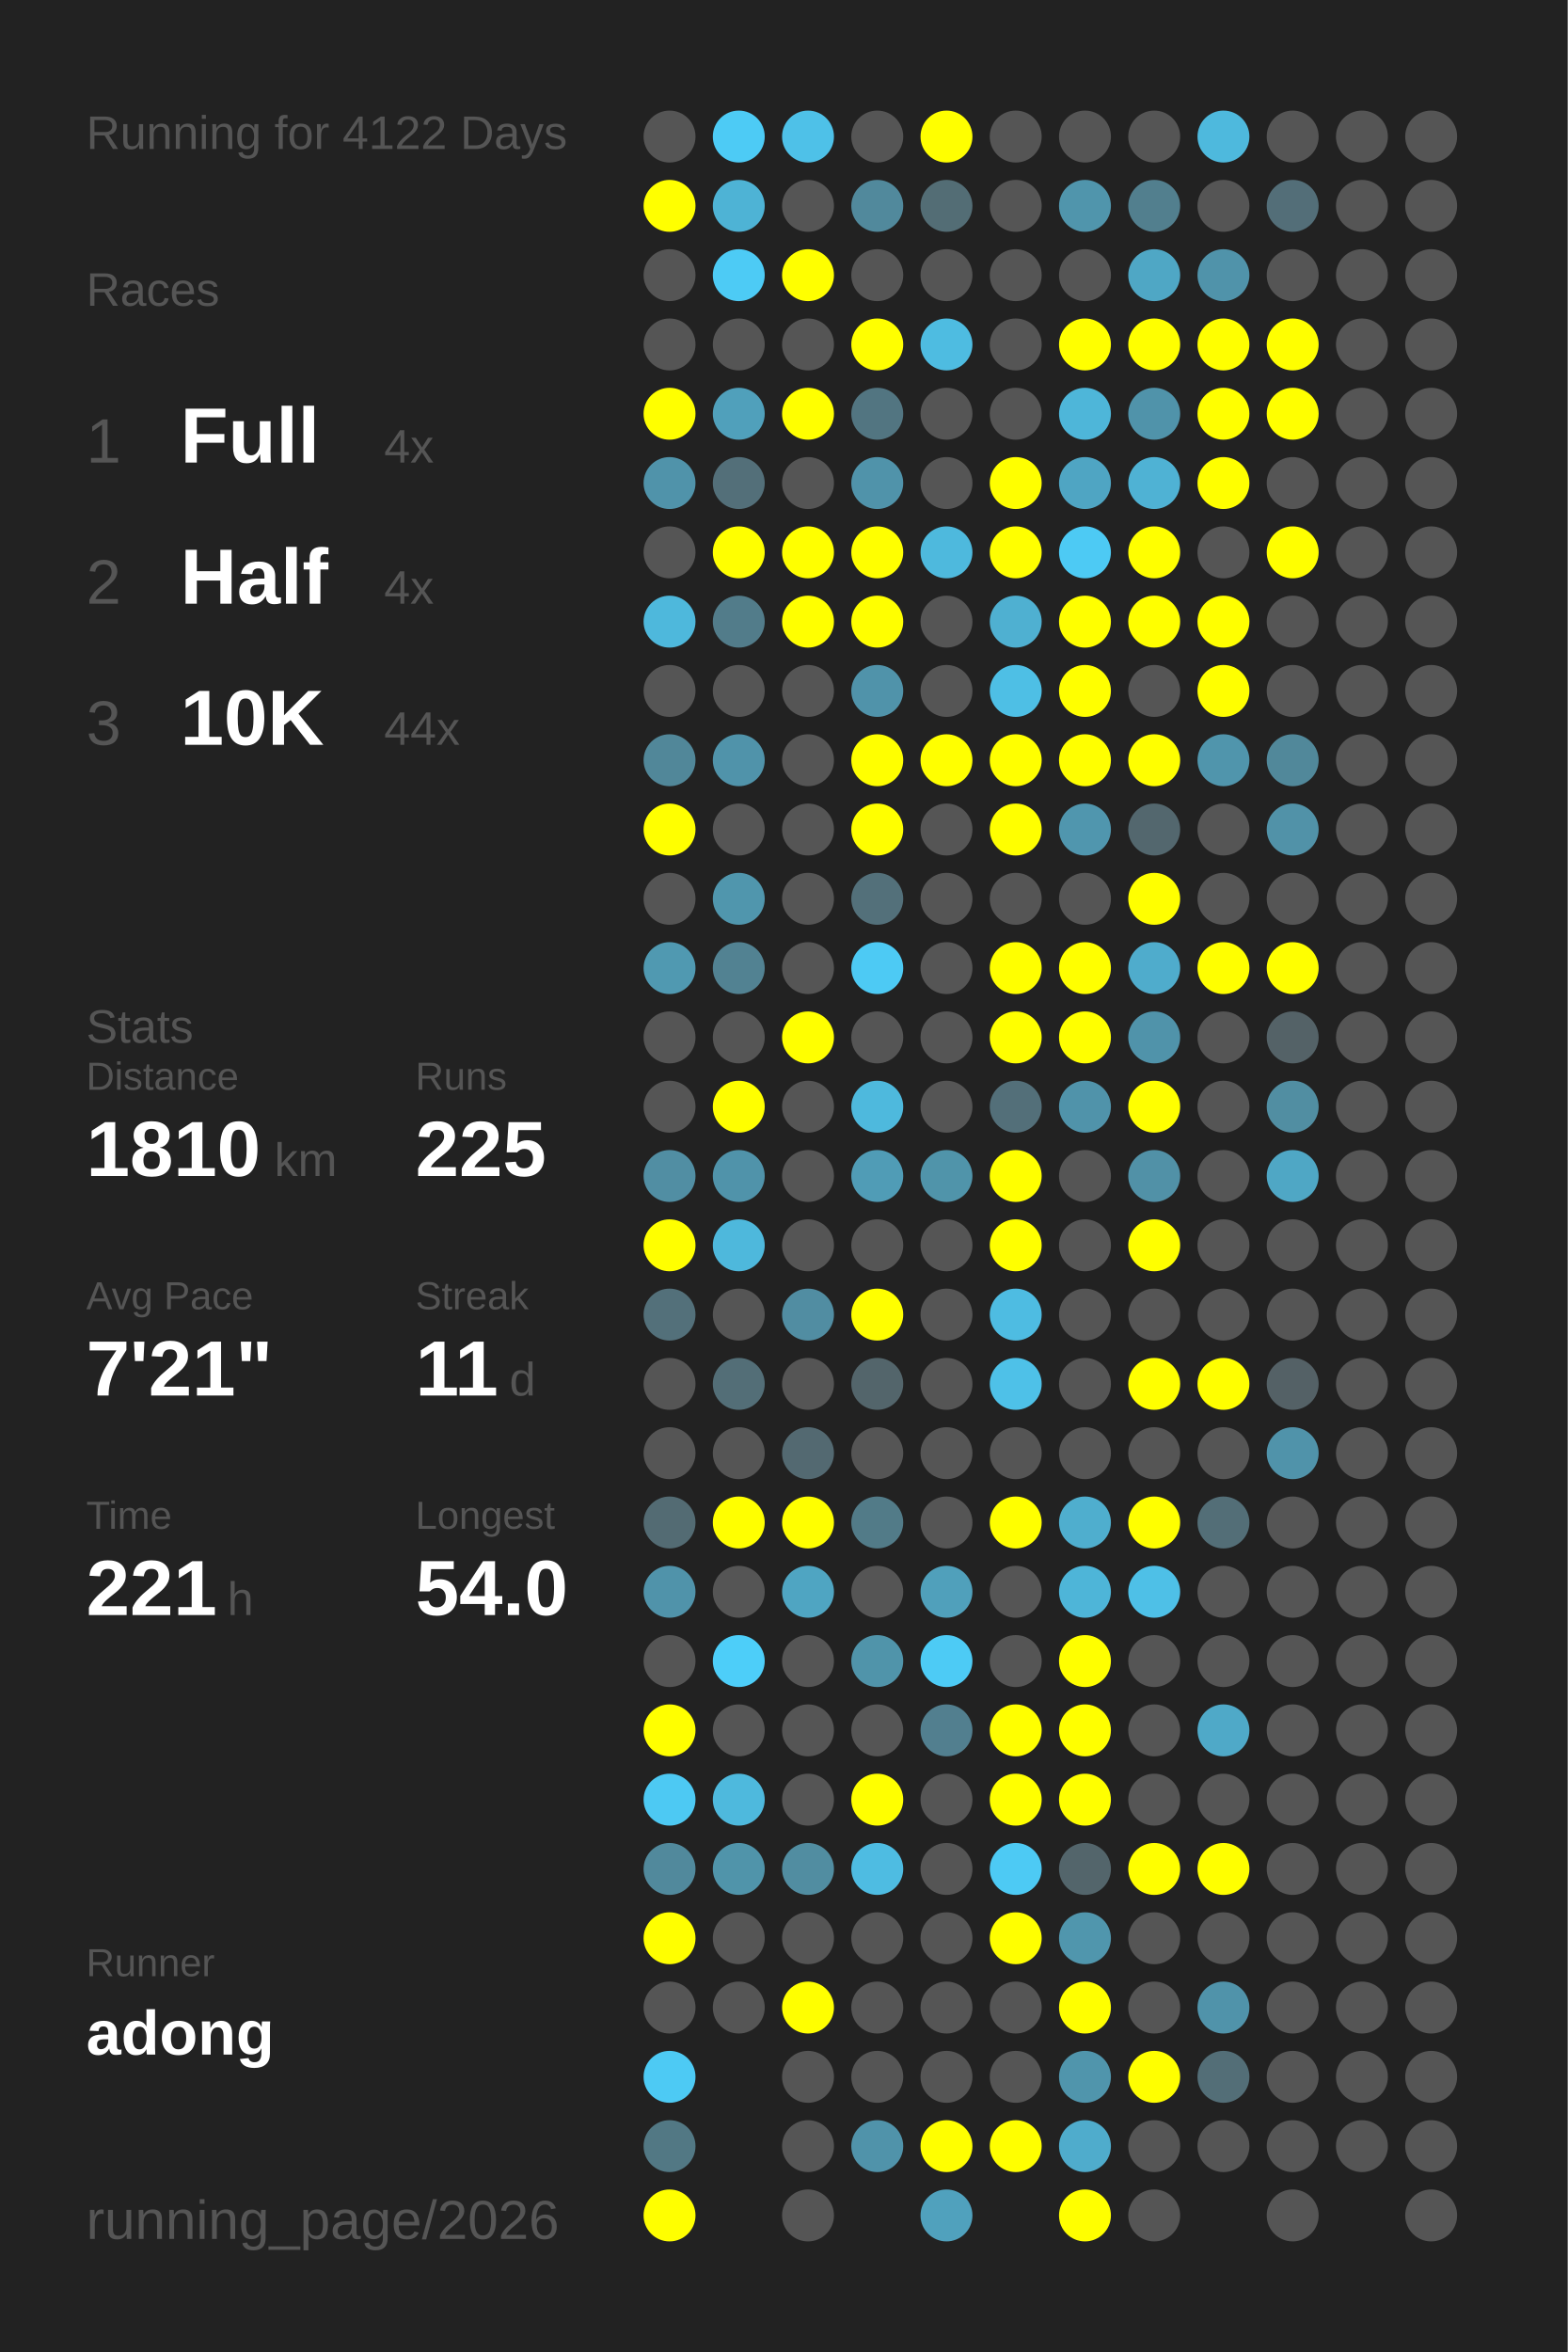
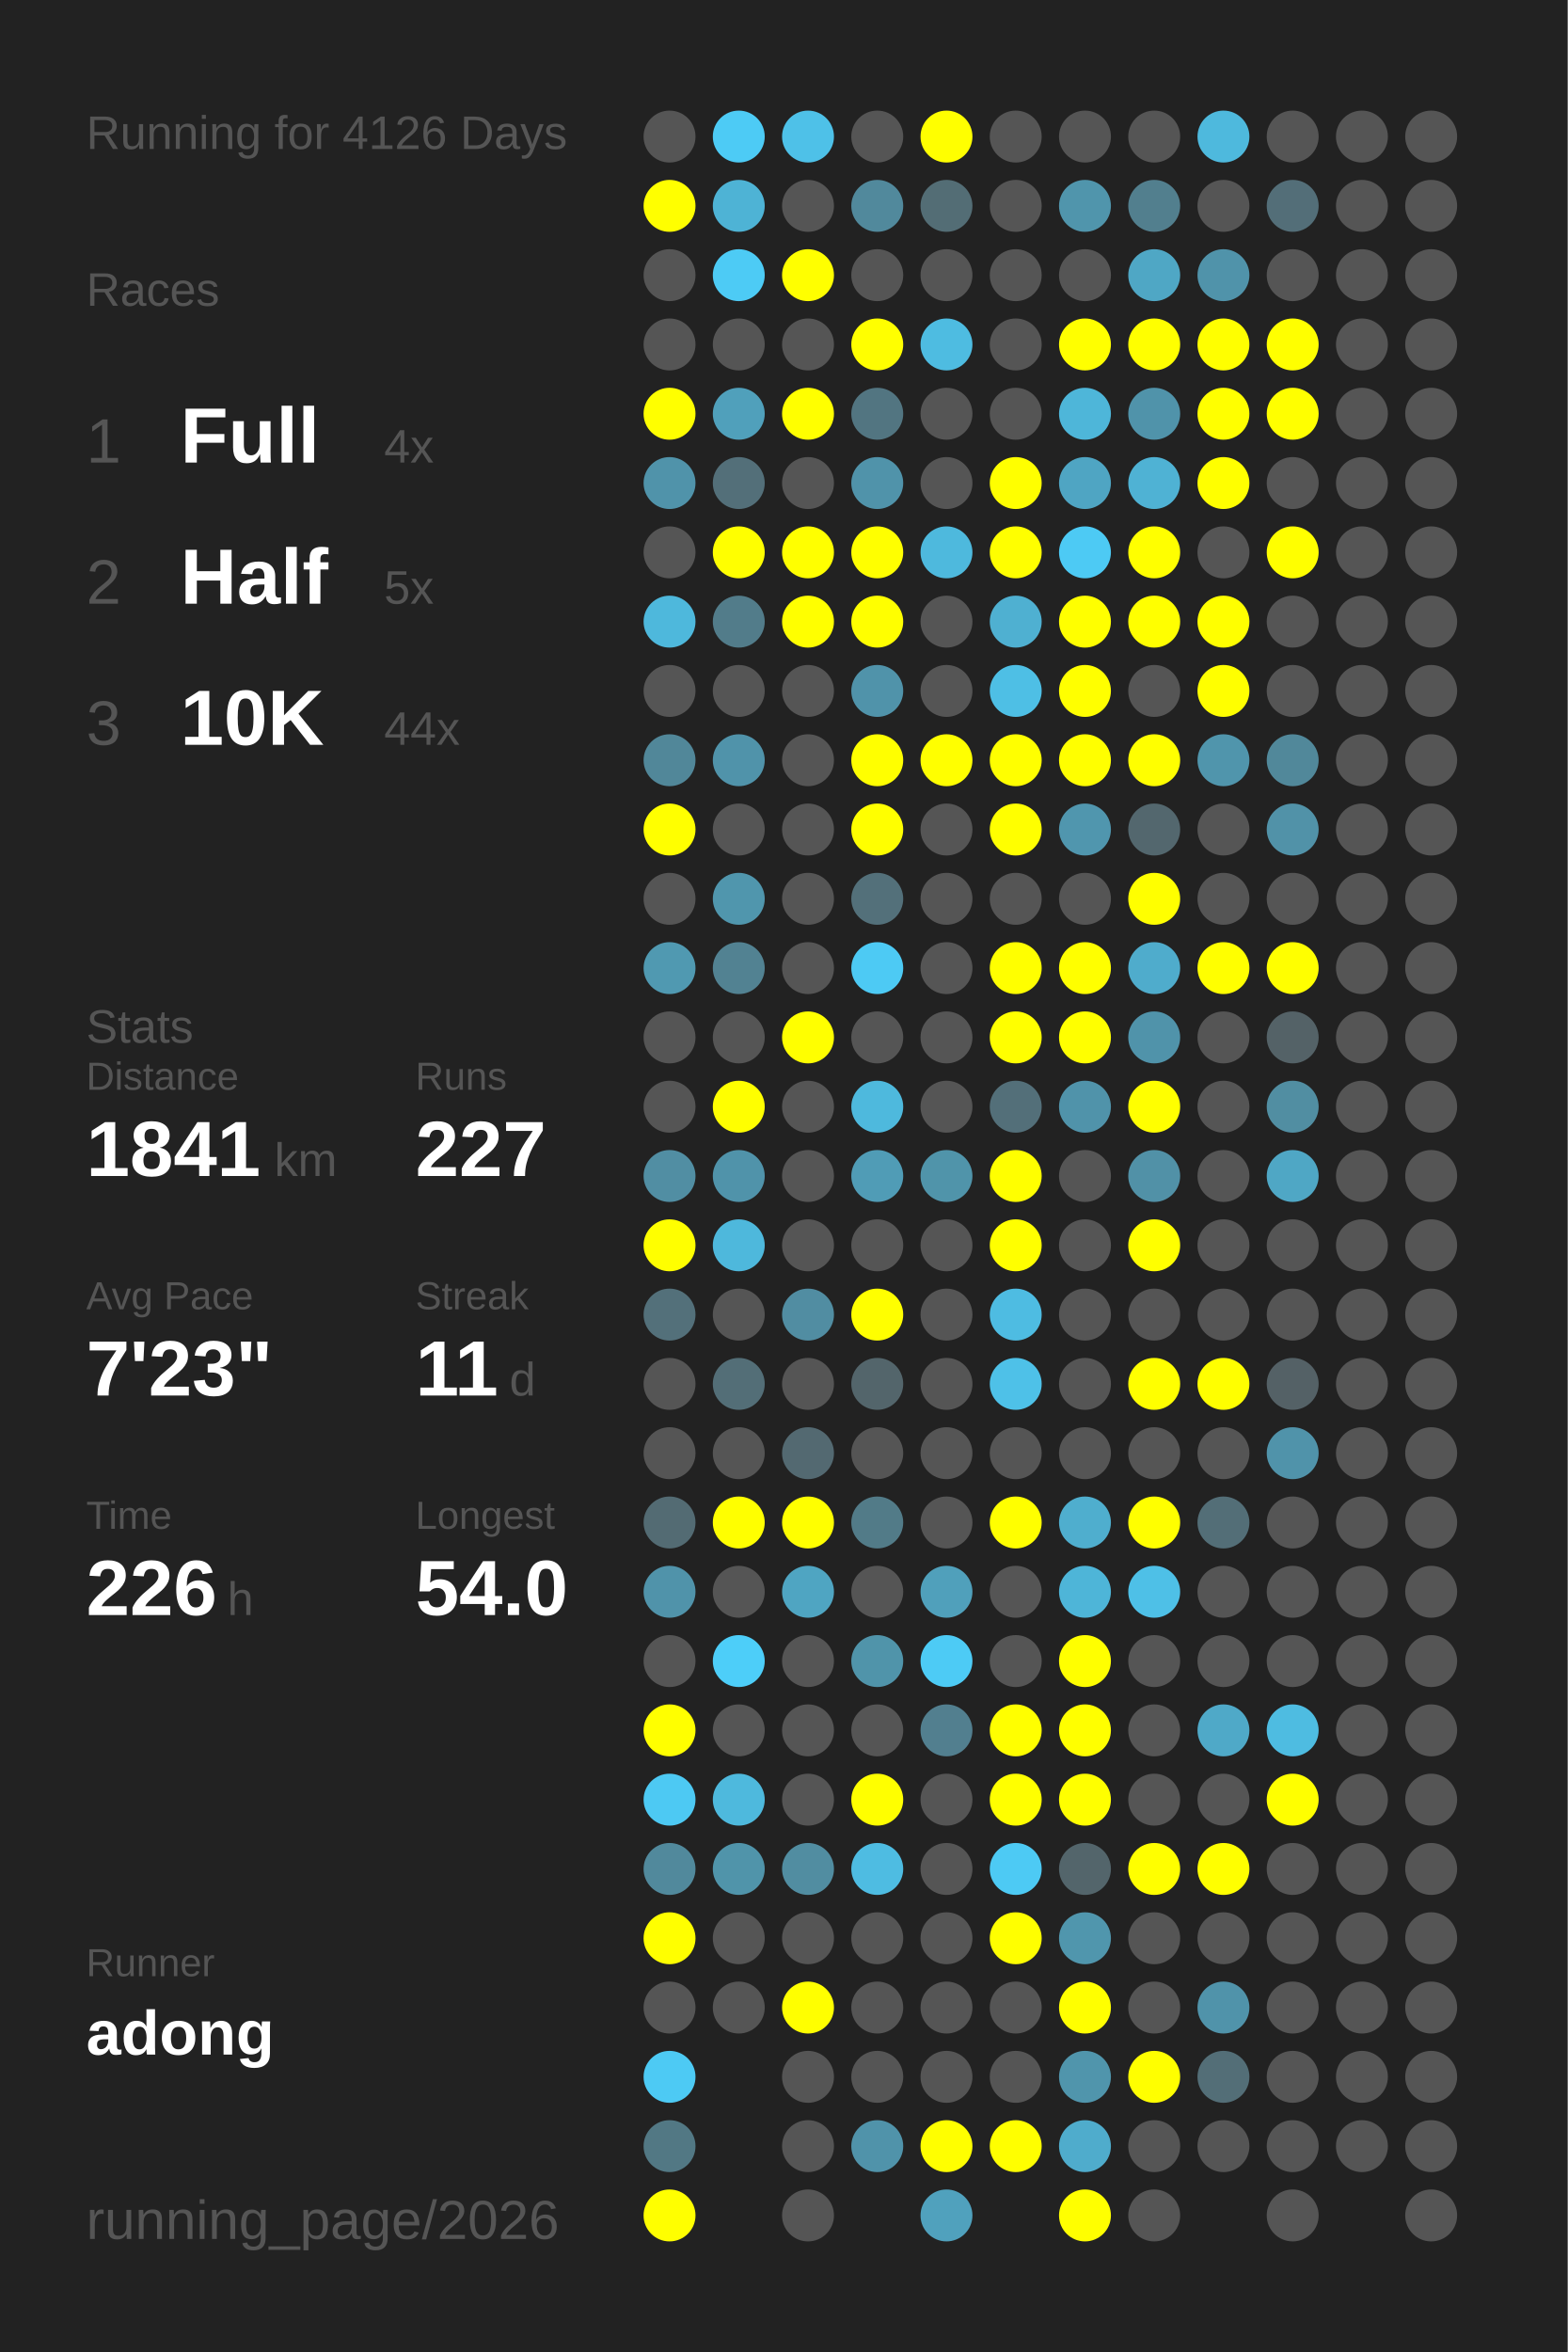
<svg xmlns="http://www.w3.org/2000/svg" baseProfile="full" height="300mm" version="1.1" viewBox="0,0,200,300" width="200mm">
  <defs />
  <rect fill="#222222" height="300" width="200" x="0" y="0" />
-   <text fill="#555555" style="font-size:6px; font-family:Arial;" x="11" y="19">Running for 4122 Days</text>
+   <text fill="#555555" style="font-size:6px; font-family:Arial;" x="11" y="19">Running for 4126 Days</text>
  <text fill="#555555" style="font-size:6px; font-family:Arial;" x="11" y="39">Races</text>
  <text fill="#555555" style="font-size:8px; font-family:Arial;" x="11" y="59">1</text>
  <text fill="#FFFFFF" style="font-size:10px; font-family:Arial; font-weight:bold;" x="23" y="59">Full</text>
  <text fill="#555555" style="font-size:6px; font-family:Arial;" x="49" y="59">4x</text>
  <text fill="#555555" style="font-size:8px; font-family:Arial;" x="11" y="77">2</text>
  <text fill="#FFFFFF" style="font-size:10px; font-family:Arial; font-weight:bold;" x="23" y="77">Half</text>
-   <text fill="#555555" style="font-size:6px; font-family:Arial;" x="49" y="77">4x</text>
+   <text fill="#555555" style="font-size:6px; font-family:Arial;" x="49" y="77">5x</text>
  <text fill="#555555" style="font-size:8px; font-family:Arial;" x="11" y="95">3</text>
  <text fill="#FFFFFF" style="font-size:10px; font-family:Arial; font-weight:bold;" x="23" y="95">10K</text>
  <text fill="#555555" style="font-size:6px; font-family:Arial;" x="49" y="95">44x</text>
  <text fill="#555555" style="font-size:6px; font-family:Arial;" x="11" y="133">Stats</text>
  <text fill="#555555" style="font-size:5px; font-family:Arial;" x="11" y="139">Distance</text>
-   <text fill="#FFFFFF" style="font-size:10px; font-family:Arial; font-weight:bold;" x="11" y="150">1810</text>
+   <text fill="#FFFFFF" style="font-size:10px; font-family:Arial; font-weight:bold;" x="11" y="150">1841</text>
  <text fill="#555555" style="font-size:6px; font-family:Arial;" x="35" y="150">km</text>
  <text fill="#555555" style="font-size:5px; font-family:Arial;" x="53" y="139">Runs</text>
-   <text fill="#FFFFFF" style="font-size:10px; font-family:Arial; font-weight:bold;" x="53" y="150">225</text>
+   <text fill="#FFFFFF" style="font-size:10px; font-family:Arial; font-weight:bold;" x="53" y="150">227</text>
  <text fill="#555555" style="font-size:5px; font-family:Arial;" x="11" y="167">Avg Pace</text>
-   <text fill="#FFFFFF" style="font-size:10px; font-family:Arial; font-weight:bold;" x="11" y="178">7'21"</text>
+   <text fill="#FFFFFF" style="font-size:10px; font-family:Arial; font-weight:bold;" x="11" y="178">7'23"</text>
  <text fill="#555555" style="font-size:5px; font-family:Arial;" x="53" y="167">Streak</text>
  <text fill="#FFFFFF" style="font-size:10px; font-family:Arial; font-weight:bold;" x="53" y="178">11</text>
  <text fill="#555555" style="font-size:6px; font-family:Arial;" x="65" y="178">d</text>
  <text fill="#555555" style="font-size:5px; font-family:Arial;" x="11" y="195">Time</text>
-   <text fill="#FFFFFF" style="font-size:10px; font-family:Arial; font-weight:bold;" x="11" y="206">221</text>
+   <text fill="#FFFFFF" style="font-size:10px; font-family:Arial; font-weight:bold;" x="11" y="206">226</text>
  <text fill="#555555" style="font-size:6px; font-family:Arial;" x="29" y="206">h</text>
  <text fill="#555555" style="font-size:5px; font-family:Arial;" x="53" y="195">Longest</text>
  <text fill="#FFFFFF" style="font-size:10px; font-family:Arial; font-weight:bold;" x="53" y="206">54.0</text>
  <text fill="#555555" style="font-size:5px; font-family:Arial;" x="11" y="252.065">Runner</text>
  <text fill="#FFFFFF" style="font-size:8px; font-family:Arial; font-weight:bold;" x="11" y="262.065">adong</text>
  <text fill="#555555" style="font-size:7px; font-family:Arial;" x="11" y="285.581">running_page/2026</text>
  <circle cx="85.417" cy="17.419" fill="#555555" r="3.312" />
  <circle cx="85.417" cy="26.258" fill="#FFFF00" r="3.312" />
  <circle cx="85.417" cy="35.097" fill="#555555" r="3.312" />
  <circle cx="85.417" cy="43.935" fill="#555555" r="3.312" />
  <circle cx="85.417" cy="52.774" fill="#FFFF00" r="3.312" />
  <circle cx="85.417" cy="61.613" fill="#5093aa" r="3.312" />
  <circle cx="85.417" cy="70.452" fill="#555555" r="3.312" />
  <circle cx="85.417" cy="79.29" fill="#4eb8dc" r="3.312" />
  <circle cx="85.417" cy="88.129" fill="#555555" r="3.312" />
  <circle cx="85.417" cy="96.968" fill="#518799" r="3.312" />
  <circle cx="85.417" cy="105.806" fill="#FFFF00" r="3.312" />
  <circle cx="85.417" cy="114.645" fill="#555555" r="3.312" />
  <circle cx="85.417" cy="123.484" fill="#5099b1" r="3.312" />
  <circle cx="85.417" cy="132.323" fill="#555555" r="3.312" />
  <circle cx="85.417" cy="141.161" fill="#555555" r="3.312" />
  <circle cx="85.417" cy="150" fill="#518ea3" r="3.312" />
  <circle cx="85.417" cy="158.839" fill="#FFFF00" r="3.312" />
  <circle cx="85.417" cy="167.677" fill="#53707a" r="3.312" />
  <circle cx="85.417" cy="176.516" fill="#555555" r="3.312" />
  <circle cx="85.417" cy="185.355" fill="#555555" r="3.312" />
  <circle cx="85.417" cy="194.194" fill="#536b73" r="3.312" />
  <circle cx="85.417" cy="203.032" fill="#5093aa" r="3.312" />
  <circle cx="85.417" cy="211.871" fill="#555555" r="3.312" />
  <circle cx="85.417" cy="220.71" fill="#FFFF00" r="3.312" />
  <circle cx="85.417" cy="229.548" fill="#4dc9f3" r="3.312" />
  <circle cx="85.417" cy="238.387" fill="#51899c" r="3.312" />
  <circle cx="85.417" cy="247.226" fill="#FFFF00" r="3.312" />
  <circle cx="85.417" cy="256.065" fill="#555555" r="3.312" />
  <circle cx="85.417" cy="264.903" fill="#4dcaf4" r="3.312" />
  <circle cx="85.417" cy="273.742" fill="#527884" r="3.312" />
  <circle cx="85.417" cy="282.581" fill="#FFFF00" r="3.312" />
  <circle cx="94.25" cy="17.419" fill="#4dcbf5" r="3.312" />
  <circle cx="94.25" cy="26.258" fill="#4eb3d5" r="3.312" />
  <circle cx="94.25" cy="35.097" fill="#4dcbf5" r="3.312" />
  <circle cx="94.25" cy="43.935" fill="#555555" r="3.312" />
  <circle cx="94.25" cy="52.774" fill="#50a0bb" r="3.312" />
  <circle cx="94.25" cy="61.613" fill="#536f79" r="3.312" />
  <circle cx="94.25" cy="70.452" fill="#FFFF00" r="3.312" />
  <circle cx="94.25" cy="79.29" fill="#527c8a" r="3.312" />
  <circle cx="94.25" cy="88.129" fill="#555555" r="3.312" />
  <circle cx="94.25" cy="96.968" fill="#5093aa" r="3.312" />
  <circle cx="94.25" cy="105.806" fill="#555555" r="3.312" />
  <circle cx="94.25" cy="114.645" fill="#5096ad" r="3.312" />
  <circle cx="94.25" cy="123.484" fill="#528292" r="3.312" />
  <circle cx="94.25" cy="132.323" fill="#555555" r="3.312" />
  <circle cx="94.25" cy="141.161" fill="#FFFF00" r="3.312" />
  <circle cx="94.25" cy="150" fill="#5093aa" r="3.312" />
  <circle cx="94.25" cy="158.839" fill="#4eb8dc" r="3.312" />
  <circle cx="94.25" cy="167.677" fill="#555555" r="3.312" />
  <circle cx="94.25" cy="176.516" fill="#536e77" r="3.312" />
  <circle cx="94.25" cy="185.355" fill="#555555" r="3.312" />
  <circle cx="94.25" cy="194.194" fill="#FFFF00" r="3.312" />
  <circle cx="94.25" cy="203.032" fill="#555555" r="3.312" />
  <circle cx="94.25" cy="211.871" fill="#4dcef9" r="3.312" />
  <circle cx="94.25" cy="220.71" fill="#555555" r="3.312" />
  <circle cx="94.25" cy="229.548" fill="#4eb9dd" r="3.312" />
  <circle cx="94.25" cy="238.387" fill="#5094aa" r="3.312" />
  <circle cx="94.25" cy="247.226" fill="#555555" r="3.312" />
  <circle cx="94.25" cy="256.065" fill="#555555" r="3.312" />
  <circle cx="103.083" cy="17.419" fill="#4ec1e8" r="3.312" />
  <circle cx="103.083" cy="26.258" fill="#555555" r="3.312" />
  <circle cx="103.083" cy="35.097" fill="#FFFF00" r="3.312" />
  <circle cx="103.083" cy="43.935" fill="#555555" r="3.312" />
  <circle cx="103.083" cy="52.774" fill="#FFFF00" r="3.312" />
  <circle cx="103.083" cy="61.613" fill="#555555" r="3.312" />
  <circle cx="103.083" cy="70.452" fill="#FFFF00" r="3.312" />
  <circle cx="103.083" cy="79.29" fill="#FFFF00" r="3.312" />
  <circle cx="103.083" cy="88.129" fill="#555555" r="3.312" />
  <circle cx="103.083" cy="96.968" fill="#555555" r="3.312" />
  <circle cx="103.083" cy="105.806" fill="#555555" r="3.312" />
  <circle cx="103.083" cy="114.645" fill="#555555" r="3.312" />
  <circle cx="103.083" cy="123.484" fill="#555555" r="3.312" />
  <circle cx="103.083" cy="132.323" fill="#FFFF00" r="3.312" />
  <circle cx="103.083" cy="141.161" fill="#555555" r="3.312" />
  <circle cx="103.083" cy="150" fill="#555555" r="3.312" />
  <circle cx="103.083" cy="158.839" fill="#555555" r="3.312" />
  <circle cx="103.083" cy="167.677" fill="#518da2" r="3.312" />
  <circle cx="103.083" cy="176.516" fill="#555555" r="3.312" />
  <circle cx="103.083" cy="185.355" fill="#536971" r="3.312" />
  <circle cx="103.083" cy="194.194" fill="#FFFF00" r="3.312" />
  <circle cx="103.083" cy="203.032" fill="#4fa5c2" r="3.312" />
  <circle cx="103.083" cy="211.871" fill="#555555" r="3.312" />
  <circle cx="103.083" cy="220.71" fill="#555555" r="3.312" />
  <circle cx="103.083" cy="229.548" fill="#555555" r="3.312" />
  <circle cx="103.083" cy="238.387" fill="#518da1" r="3.312" />
  <circle cx="103.083" cy="247.226" fill="#555555" r="3.312" />
  <circle cx="103.083" cy="256.065" fill="#FFFF00" r="3.312" />
  <circle cx="103.083" cy="264.903" fill="#555555" r="3.312" />
  <circle cx="103.083" cy="273.742" fill="#555555" r="3.312" />
  <circle cx="103.083" cy="282.581" fill="#555555" r="3.312" />
  <circle cx="111.917" cy="17.419" fill="#555555" r="3.312" />
  <circle cx="111.917" cy="26.258" fill="#51899c" r="3.312" />
  <circle cx="111.917" cy="35.097" fill="#555555" r="3.312" />
  <circle cx="111.917" cy="43.935" fill="#FFFF00" r="3.312" />
  <circle cx="111.917" cy="52.774" fill="#527581" r="3.312" />
  <circle cx="111.917" cy="61.613" fill="#5093aa" r="3.312" />
  <circle cx="111.917" cy="70.452" fill="#FFFF00" r="3.312" />
  <circle cx="111.917" cy="79.29" fill="#FFFF00" r="3.312" />
  <circle cx="111.917" cy="88.129" fill="#5093aa" r="3.312" />
  <circle cx="111.917" cy="96.968" fill="#FFFF00" r="3.312" />
  <circle cx="111.917" cy="105.806" fill="#FFFF00" r="3.312" />
  <circle cx="111.917" cy="114.645" fill="#53707a" r="3.312" />
  <circle cx="111.917" cy="123.484" fill="#4dcaf4" r="3.312" />
  <circle cx="111.917" cy="132.323" fill="#555555" r="3.312" />
  <circle cx="111.917" cy="141.161" fill="#4eb9dd" r="3.312" />
  <circle cx="111.917" cy="150" fill="#509cb6" r="3.312" />
  <circle cx="111.917" cy="158.839" fill="#555555" r="3.312" />
  <circle cx="111.917" cy="167.677" fill="#FFFF00" r="3.312" />
  <circle cx="111.917" cy="176.516" fill="#53656b" r="3.312" />
  <circle cx="111.917" cy="185.355" fill="#555555" r="3.312" />
  <circle cx="111.917" cy="194.194" fill="#527b88" r="3.312" />
  <circle cx="111.917" cy="203.032" fill="#555555" r="3.312" />
  <circle cx="111.917" cy="211.871" fill="#5094aa" r="3.312" />
  <circle cx="111.917" cy="220.71" fill="#555555" r="3.312" />
  <circle cx="111.917" cy="229.548" fill="#FFFF00" r="3.312" />
  <circle cx="111.917" cy="238.387" fill="#4ebce2" r="3.312" />
  <circle cx="111.917" cy="247.226" fill="#555555" r="3.312" />
  <circle cx="111.917" cy="256.065" fill="#555555" r="3.312" />
  <circle cx="111.917" cy="264.903" fill="#555555" r="3.312" />
  <circle cx="111.917" cy="273.742" fill="#5093aa" r="3.312" />
  <circle cx="120.75" cy="17.419" fill="#FFFF00" r="3.312" />
  <circle cx="120.75" cy="26.258" fill="#536d75" r="3.312" />
  <circle cx="120.75" cy="35.097" fill="#555555" r="3.312" />
  <circle cx="120.75" cy="43.935" fill="#4ebce1" r="3.312" />
  <circle cx="120.75" cy="52.774" fill="#555555" r="3.312" />
  <circle cx="120.75" cy="61.613" fill="#555555" r="3.312" />
  <circle cx="120.75" cy="70.452" fill="#4eb9dd" r="3.312" />
  <circle cx="120.75" cy="79.29" fill="#555555" r="3.312" />
  <circle cx="120.75" cy="88.129" fill="#555555" r="3.312" />
  <circle cx="120.75" cy="96.968" fill="#FFFF00" r="3.312" />
  <circle cx="120.75" cy="105.806" fill="#555555" r="3.312" />
  <circle cx="120.75" cy="114.645" fill="#555555" r="3.312" />
  <circle cx="120.75" cy="123.484" fill="#555555" r="3.312" />
  <circle cx="120.75" cy="132.323" fill="#555555" r="3.312" />
  <circle cx="120.75" cy="141.161" fill="#555555" r="3.312" />
  <circle cx="120.75" cy="150" fill="#5094aa" r="3.312" />
  <circle cx="120.75" cy="158.839" fill="#555555" r="3.312" />
  <circle cx="120.75" cy="167.677" fill="#555555" r="3.312" />
  <circle cx="120.75" cy="176.516" fill="#555555" r="3.312" />
  <circle cx="120.75" cy="185.355" fill="#555555" r="3.312" />
  <circle cx="120.75" cy="194.194" fill="#555555" r="3.312" />
  <circle cx="120.75" cy="203.032" fill="#50a0bb" r="3.312" />
  <circle cx="120.75" cy="211.871" fill="#4dcbf5" r="3.312" />
  <circle cx="120.75" cy="220.71" fill="#527f8f" r="3.312" />
  <circle cx="120.75" cy="229.548" fill="#555555" r="3.312" />
  <circle cx="120.75" cy="238.387" fill="#555555" r="3.312" />
  <circle cx="120.75" cy="247.226" fill="#555555" r="3.312" />
  <circle cx="120.75" cy="256.065" fill="#555555" r="3.312" />
  <circle cx="120.75" cy="264.903" fill="#555555" r="3.312" />
  <circle cx="120.75" cy="273.742" fill="#FFFF00" r="3.312" />
  <circle cx="120.75" cy="282.581" fill="#50a1bd" r="3.312" />
  <circle cx="129.583" cy="17.419" fill="#555555" r="3.312" />
  <circle cx="129.583" cy="26.258" fill="#555555" r="3.312" />
  <circle cx="129.583" cy="35.097" fill="#555555" r="3.312" />
  <circle cx="129.583" cy="43.935" fill="#555555" r="3.312" />
  <circle cx="129.583" cy="52.774" fill="#555555" r="3.312" />
  <circle cx="129.583" cy="61.613" fill="#FFFF00" r="3.312" />
  <circle cx="129.583" cy="70.452" fill="#FFFF00" r="3.312" />
  <circle cx="129.583" cy="79.29" fill="#4fb0d1" r="3.312" />
  <circle cx="129.583" cy="88.129" fill="#4ebfe5" r="3.312" />
  <circle cx="129.583" cy="96.968" fill="#FFFF00" r="3.312" />
  <circle cx="129.583" cy="105.806" fill="#FFFF00" r="3.312" />
  <circle cx="129.583" cy="114.645" fill="#555555" r="3.312" />
  <circle cx="129.583" cy="123.484" fill="#FFFF00" r="3.312" />
  <circle cx="129.583" cy="132.323" fill="#FFFF00" r="3.312" />
  <circle cx="129.583" cy="141.161" fill="#536f79" r="3.312" />
  <circle cx="129.583" cy="150" fill="#FFFF00" r="3.312" />
  <circle cx="129.583" cy="158.839" fill="#FFFF00" r="3.312" />
  <circle cx="129.583" cy="167.677" fill="#4ebce2" r="3.312" />
  <circle cx="129.583" cy="176.516" fill="#4ec1e8" r="3.312" />
  <circle cx="129.583" cy="185.355" fill="#555555" r="3.312" />
  <circle cx="129.583" cy="194.194" fill="#FFFF00" r="3.312" />
  <circle cx="129.583" cy="203.032" fill="#555555" r="3.312" />
  <circle cx="129.583" cy="211.871" fill="#555555" r="3.312" />
  <circle cx="129.583" cy="220.71" fill="#FFFF00" r="3.312" />
  <circle cx="129.583" cy="229.548" fill="#FFFF00" r="3.312" />
  <circle cx="129.583" cy="238.387" fill="#4dcaf4" r="3.312" />
  <circle cx="129.583" cy="247.226" fill="#FFFF00" r="3.312" />
  <circle cx="129.583" cy="256.065" fill="#555555" r="3.312" />
  <circle cx="129.583" cy="264.903" fill="#555555" r="3.312" />
  <circle cx="129.583" cy="273.742" fill="#FFFF00" r="3.312" />
  <circle cx="138.417" cy="17.419" fill="#555555" r="3.312" />
  <circle cx="138.417" cy="26.258" fill="#5095ac" r="3.312" />
  <circle cx="138.417" cy="35.097" fill="#555555" r="3.312" />
  <circle cx="138.417" cy="43.935" fill="#FFFF00" r="3.312" />
  <circle cx="138.417" cy="52.774" fill="#4eb6d9" r="3.312" />
  <circle cx="138.417" cy="61.613" fill="#4fa5c3" r="3.312" />
  <circle cx="138.417" cy="70.452" fill="#4dcaf4" r="3.312" />
  <circle cx="138.417" cy="79.29" fill="#FFFF00" r="3.312" />
  <circle cx="138.417" cy="88.129" fill="#FFFF00" r="3.312" />
  <circle cx="138.417" cy="96.968" fill="#FFFF00" r="3.312" />
  <circle cx="138.417" cy="105.806" fill="#5096ae" r="3.312" />
  <circle cx="138.417" cy="114.645" fill="#555555" r="3.312" />
  <circle cx="138.417" cy="123.484" fill="#FFFF00" r="3.312" />
  <circle cx="138.417" cy="132.323" fill="#FFFF00" r="3.312" />
  <circle cx="138.417" cy="141.161" fill="#5093aa" r="3.312" />
  <circle cx="138.417" cy="150" fill="#555555" r="3.312" />
  <circle cx="138.417" cy="158.839" fill="#555555" r="3.312" />
  <circle cx="138.417" cy="167.677" fill="#555555" r="3.312" />
  <circle cx="138.417" cy="176.516" fill="#555555" r="3.312" />
  <circle cx="138.417" cy="185.355" fill="#555555" r="3.312" />
  <circle cx="138.417" cy="194.194" fill="#4faece" r="3.312" />
  <circle cx="138.417" cy="203.032" fill="#4eb5d8" r="3.312" />
  <circle cx="138.417" cy="211.871" fill="#FFFF00" r="3.312" />
  <circle cx="138.417" cy="220.71" fill="#FFFF00" r="3.312" />
  <circle cx="138.417" cy="229.548" fill="#FFFF00" r="3.312" />
  <circle cx="138.417" cy="238.387" fill="#53656b" r="3.312" />
  <circle cx="138.417" cy="247.226" fill="#5096ad" r="3.312" />
  <circle cx="138.417" cy="256.065" fill="#FFFF00" r="3.312" />
  <circle cx="138.417" cy="264.903" fill="#5095ac" r="3.312" />
  <circle cx="138.417" cy="273.742" fill="#4faccc" r="3.312" />
  <circle cx="138.417" cy="282.581" fill="#FFFF00" r="3.312" />
  <circle cx="147.25" cy="17.419" fill="#555555" r="3.312" />
  <circle cx="147.25" cy="26.258" fill="#527f8e" r="3.312" />
  <circle cx="147.25" cy="35.097" fill="#4fa7c5" r="3.312" />
  <circle cx="147.25" cy="43.935" fill="#FFFF00" r="3.312" />
  <circle cx="147.25" cy="52.774" fill="#5093aa" r="3.312" />
  <circle cx="147.25" cy="61.613" fill="#4fb2d4" r="3.312" />
  <circle cx="147.25" cy="70.452" fill="#FFFF00" r="3.312" />
  <circle cx="147.25" cy="79.29" fill="#FFFF00" r="3.312" />
  <circle cx="147.25" cy="88.129" fill="#555555" r="3.312" />
  <circle cx="147.25" cy="96.968" fill="#FFFF00" r="3.312" />
  <circle cx="147.25" cy="105.806" fill="#53676e" r="3.312" />
  <circle cx="147.25" cy="114.645" fill="#FFFF00" r="3.312" />
  <circle cx="147.25" cy="123.484" fill="#4faccc" r="3.312" />
  <circle cx="147.25" cy="132.323" fill="#5093aa" r="3.312" />
  <circle cx="147.25" cy="141.161" fill="#FFFF00" r="3.312" />
  <circle cx="147.25" cy="150" fill="#5191a7" r="3.312" />
  <circle cx="147.25" cy="158.839" fill="#FFFF00" r="3.312" />
  <circle cx="147.25" cy="167.677" fill="#555555" r="3.312" />
  <circle cx="147.25" cy="176.516" fill="#FFFF00" r="3.312" />
  <circle cx="147.25" cy="185.355" fill="#555555" r="3.312" />
  <circle cx="147.25" cy="194.194" fill="#FFFF00" r="3.312" />
  <circle cx="147.25" cy="203.032" fill="#4ec0e7" r="3.312" />
  <circle cx="147.25" cy="211.871" fill="#555555" r="3.312" />
  <circle cx="147.25" cy="220.71" fill="#555555" r="3.312" />
  <circle cx="147.25" cy="229.548" fill="#555555" r="3.312" />
  <circle cx="147.25" cy="238.387" fill="#FFFF00" r="3.312" />
  <circle cx="147.25" cy="247.226" fill="#555555" r="3.312" />
  <circle cx="147.25" cy="256.065" fill="#555555" r="3.312" />
  <circle cx="147.25" cy="264.903" fill="#FFFF00" r="3.312" />
  <circle cx="147.25" cy="273.742" fill="#555555" r="3.312" />
  <circle cx="147.25" cy="282.581" fill="#555555" r="3.312" />
  <circle cx="156.083" cy="17.419" fill="#4eb9dd" r="3.312" />
  <circle cx="156.083" cy="26.258" fill="#555555" r="3.312" />
  <circle cx="156.083" cy="35.097" fill="#5093aa" r="3.312" />
  <circle cx="156.083" cy="43.935" fill="#FFFF00" r="3.312" />
  <circle cx="156.083" cy="52.774" fill="#FFFF00" r="3.312" />
  <circle cx="156.083" cy="61.613" fill="#FFFF00" r="3.312" />
  <circle cx="156.083" cy="70.452" fill="#555555" r="3.312" />
  <circle cx="156.083" cy="79.29" fill="#FFFF00" r="3.312" />
  <circle cx="156.083" cy="88.129" fill="#FFFF00" r="3.312" />
  <circle cx="156.083" cy="96.968" fill="#5095ac" r="3.312" />
  <circle cx="156.083" cy="105.806" fill="#555555" r="3.312" />
  <circle cx="156.083" cy="114.645" fill="#555555" r="3.312" />
  <circle cx="156.083" cy="123.484" fill="#FFFF00" r="3.312" />
  <circle cx="156.083" cy="132.323" fill="#555555" r="3.312" />
  <circle cx="156.083" cy="141.161" fill="#555555" r="3.312" />
  <circle cx="156.083" cy="150" fill="#555555" r="3.312" />
  <circle cx="156.083" cy="158.839" fill="#555555" r="3.312" />
  <circle cx="156.083" cy="167.677" fill="#555555" r="3.312" />
  <circle cx="156.083" cy="176.516" fill="#FFFF00" r="3.312" />
  <circle cx="156.083" cy="185.355" fill="#555555" r="3.312" />
  <circle cx="156.083" cy="194.194" fill="#536e77" r="3.312" />
  <circle cx="156.083" cy="203.032" fill="#555555" r="3.312" />
  <circle cx="156.083" cy="211.871" fill="#555555" r="3.312" />
  <circle cx="156.083" cy="220.71" fill="#4fa9c8" r="3.312" />
  <circle cx="156.083" cy="229.548" fill="#555555" r="3.312" />
  <circle cx="156.083" cy="238.387" fill="#FFFF00" r="3.312" />
  <circle cx="156.083" cy="247.226" fill="#555555" r="3.312" />
  <circle cx="156.083" cy="256.065" fill="#5093aa" r="3.312" />
  <circle cx="156.083" cy="264.903" fill="#536e77" r="3.312" />
  <circle cx="156.083" cy="273.742" fill="#555555" r="3.312" />
  <circle cx="164.917" cy="17.419" fill="#555555" r="3.312" />
  <circle cx="164.917" cy="26.258" fill="#536e78" r="3.312" />
  <circle cx="164.917" cy="35.097" fill="#555555" r="3.312" />
  <circle cx="164.917" cy="43.935" fill="#FFFF00" r="3.312" />
  <circle cx="164.917" cy="52.774" fill="#FFFF00" r="3.312" />
  <circle cx="164.917" cy="61.613" fill="#555555" r="3.312" />
  <circle cx="164.917" cy="70.452" fill="#FFFF00" r="3.312" />
  <circle cx="164.917" cy="79.29" fill="#555555" r="3.312" />
  <circle cx="164.917" cy="88.129" fill="#555555" r="3.312" />
  <circle cx="164.917" cy="96.968" fill="#51889a" r="3.312" />
  <circle cx="164.917" cy="105.806" fill="#5192a8" r="3.312" />
  <circle cx="164.917" cy="114.645" fill="#555555" r="3.312" />
  <circle cx="164.917" cy="123.484" fill="#FFFF00" r="3.312" />
  <circle cx="164.917" cy="132.323" fill="#546267" r="3.312" />
  <circle cx="164.917" cy="141.161" fill="#518ea2" r="3.312" />
  <circle cx="164.917" cy="150" fill="#4fa7c5" r="3.312" />
  <circle cx="164.917" cy="158.839" fill="#555555" r="3.312" />
  <circle cx="164.917" cy="167.677" fill="#555555" r="3.312" />
  <circle cx="164.917" cy="176.516" fill="#546166" r="3.312" />
  <circle cx="164.917" cy="185.355" fill="#5093aa" r="3.312" />
  <circle cx="164.917" cy="194.194" fill="#555555" r="3.312" />
  <circle cx="164.917" cy="203.032" fill="#555555" r="3.312" />
  <circle cx="164.917" cy="211.871" fill="#555555" r="3.312" />
-   <circle cx="164.917" cy="220.71" fill="#555555" r="3.312" />
-   <circle cx="164.917" cy="229.548" fill="#555555" r="3.312" />
+   <circle cx="164.917" cy="220.71" fill="#4ebce1" r="3.312" />
+   <circle cx="164.917" cy="229.548" fill="#FFFF00" r="3.312" />
  <circle cx="164.917" cy="238.387" fill="#555555" r="3.312" />
  <circle cx="164.917" cy="247.226" fill="#555555" r="3.312" />
  <circle cx="164.917" cy="256.065" fill="#555555" r="3.312" />
  <circle cx="164.917" cy="264.903" fill="#555555" r="3.312" />
  <circle cx="164.917" cy="273.742" fill="#555555" r="3.312" />
  <circle cx="164.917" cy="282.581" fill="#555555" r="3.312" />
  <circle cx="173.75" cy="17.419" fill="#555555" r="3.312" />
  <circle cx="173.75" cy="26.258" fill="#555555" r="3.312" />
  <circle cx="173.75" cy="35.097" fill="#555555" r="3.312" />
  <circle cx="173.75" cy="43.935" fill="#555555" r="3.312" />
  <circle cx="173.75" cy="52.774" fill="#555555" r="3.312" />
  <circle cx="173.75" cy="61.613" fill="#555555" r="3.312" />
  <circle cx="173.75" cy="70.452" fill="#555555" r="3.312" />
  <circle cx="173.75" cy="79.29" fill="#555555" r="3.312" />
  <circle cx="173.75" cy="88.129" fill="#555555" r="3.312" />
  <circle cx="173.75" cy="96.968" fill="#555555" r="3.312" />
  <circle cx="173.75" cy="105.806" fill="#555555" r="3.312" />
  <circle cx="173.75" cy="114.645" fill="#555555" r="3.312" />
  <circle cx="173.75" cy="123.484" fill="#555555" r="3.312" />
  <circle cx="173.75" cy="132.323" fill="#555555" r="3.312" />
  <circle cx="173.75" cy="141.161" fill="#555555" r="3.312" />
  <circle cx="173.75" cy="150" fill="#555555" r="3.312" />
  <circle cx="173.75" cy="158.839" fill="#555555" r="3.312" />
  <circle cx="173.75" cy="167.677" fill="#555555" r="3.312" />
  <circle cx="173.75" cy="176.516" fill="#555555" r="3.312" />
  <circle cx="173.75" cy="185.355" fill="#555555" r="3.312" />
  <circle cx="173.75" cy="194.194" fill="#555555" r="3.312" />
  <circle cx="173.75" cy="203.032" fill="#555555" r="3.312" />
  <circle cx="173.75" cy="211.871" fill="#555555" r="3.312" />
  <circle cx="173.75" cy="220.71" fill="#555555" r="3.312" />
  <circle cx="173.75" cy="229.548" fill="#555555" r="3.312" />
  <circle cx="173.75" cy="238.387" fill="#555555" r="3.312" />
  <circle cx="173.75" cy="247.226" fill="#555555" r="3.312" />
  <circle cx="173.75" cy="256.065" fill="#555555" r="3.312" />
  <circle cx="173.75" cy="264.903" fill="#555555" r="3.312" />
  <circle cx="173.75" cy="273.742" fill="#555555" r="3.312" />
  <circle cx="182.583" cy="17.419" fill="#555555" r="3.312" />
  <circle cx="182.583" cy="26.258" fill="#555555" r="3.312" />
  <circle cx="182.583" cy="35.097" fill="#555555" r="3.312" />
  <circle cx="182.583" cy="43.935" fill="#555555" r="3.312" />
  <circle cx="182.583" cy="52.774" fill="#555555" r="3.312" />
  <circle cx="182.583" cy="61.613" fill="#555555" r="3.312" />
  <circle cx="182.583" cy="70.452" fill="#555555" r="3.312" />
  <circle cx="182.583" cy="79.29" fill="#555555" r="3.312" />
  <circle cx="182.583" cy="88.129" fill="#555555" r="3.312" />
  <circle cx="182.583" cy="96.968" fill="#555555" r="3.312" />
  <circle cx="182.583" cy="105.806" fill="#555555" r="3.312" />
  <circle cx="182.583" cy="114.645" fill="#555555" r="3.312" />
  <circle cx="182.583" cy="123.484" fill="#555555" r="3.312" />
  <circle cx="182.583" cy="132.323" fill="#555555" r="3.312" />
  <circle cx="182.583" cy="141.161" fill="#555555" r="3.312" />
  <circle cx="182.583" cy="150" fill="#555555" r="3.312" />
  <circle cx="182.583" cy="158.839" fill="#555555" r="3.312" />
  <circle cx="182.583" cy="167.677" fill="#555555" r="3.312" />
  <circle cx="182.583" cy="176.516" fill="#555555" r="3.312" />
  <circle cx="182.583" cy="185.355" fill="#555555" r="3.312" />
  <circle cx="182.583" cy="194.194" fill="#555555" r="3.312" />
  <circle cx="182.583" cy="203.032" fill="#555555" r="3.312" />
  <circle cx="182.583" cy="211.871" fill="#555555" r="3.312" />
  <circle cx="182.583" cy="220.71" fill="#555555" r="3.312" />
  <circle cx="182.583" cy="229.548" fill="#555555" r="3.312" />
  <circle cx="182.583" cy="238.387" fill="#555555" r="3.312" />
  <circle cx="182.583" cy="247.226" fill="#555555" r="3.312" />
  <circle cx="182.583" cy="256.065" fill="#555555" r="3.312" />
  <circle cx="182.583" cy="264.903" fill="#555555" r="3.312" />
  <circle cx="182.583" cy="273.742" fill="#555555" r="3.312" />
  <circle cx="182.583" cy="282.581" fill="#555555" r="3.312" />
</svg>
